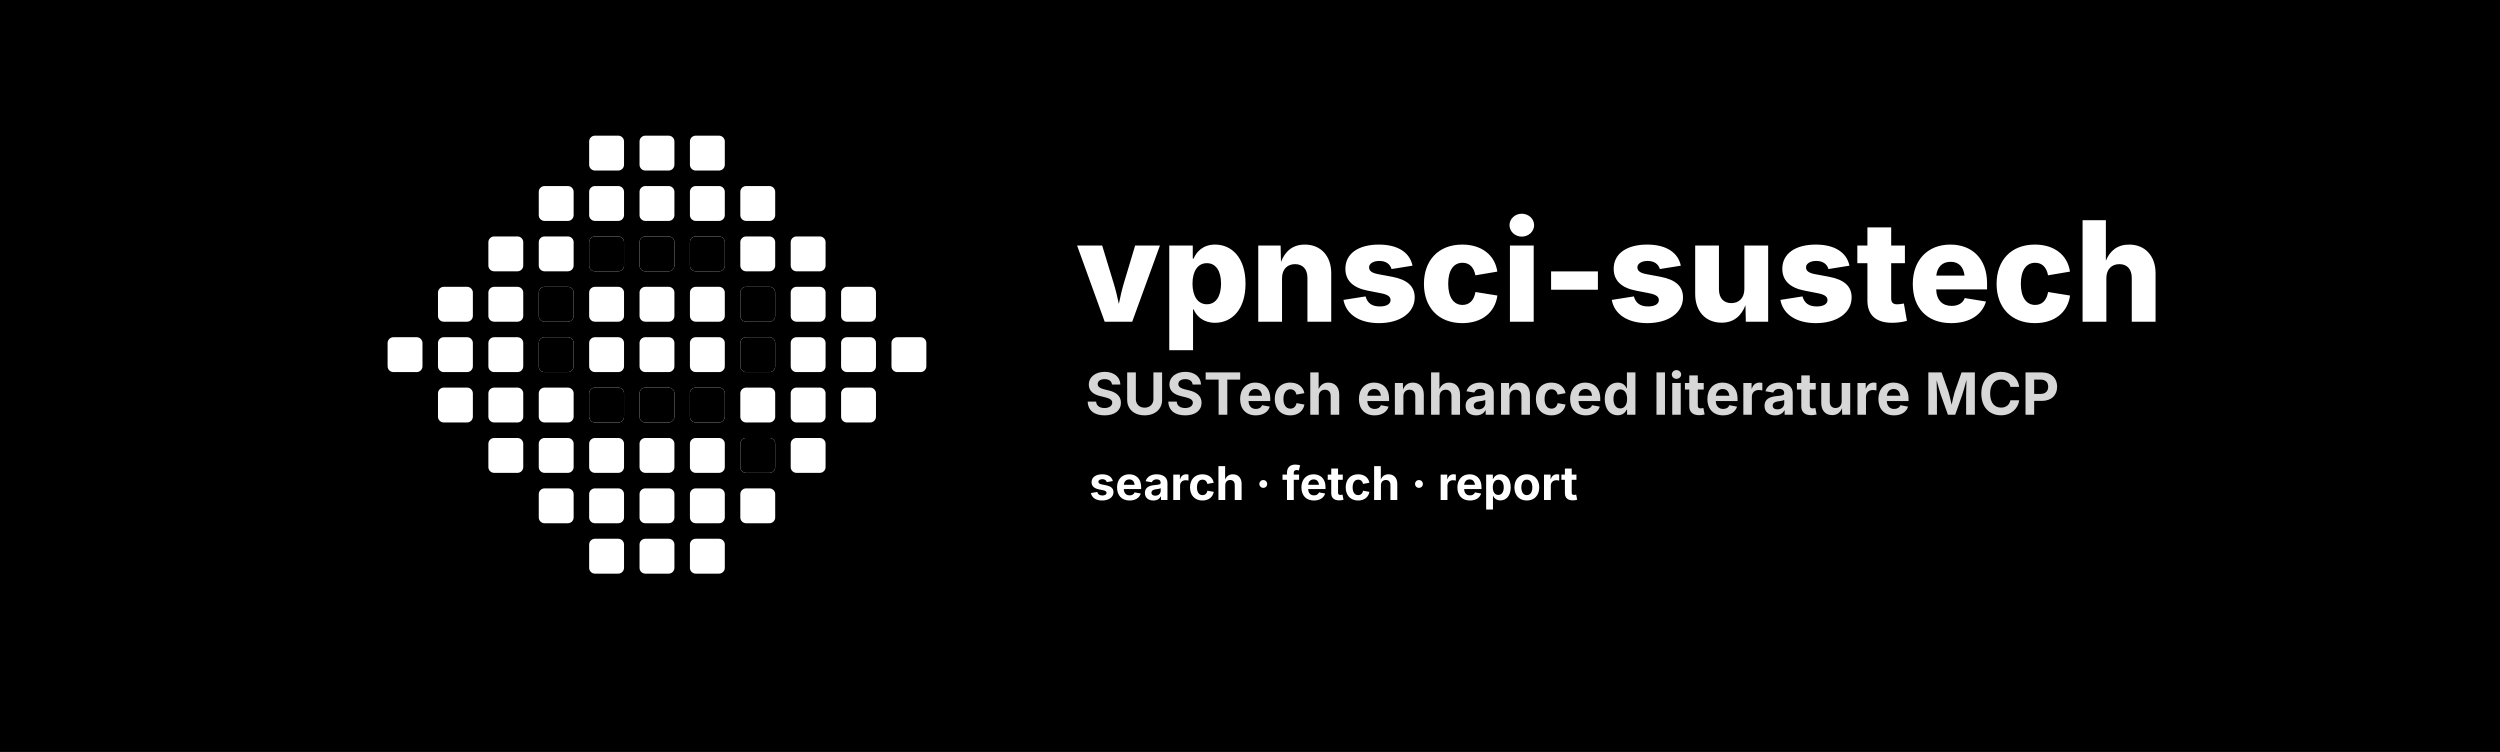
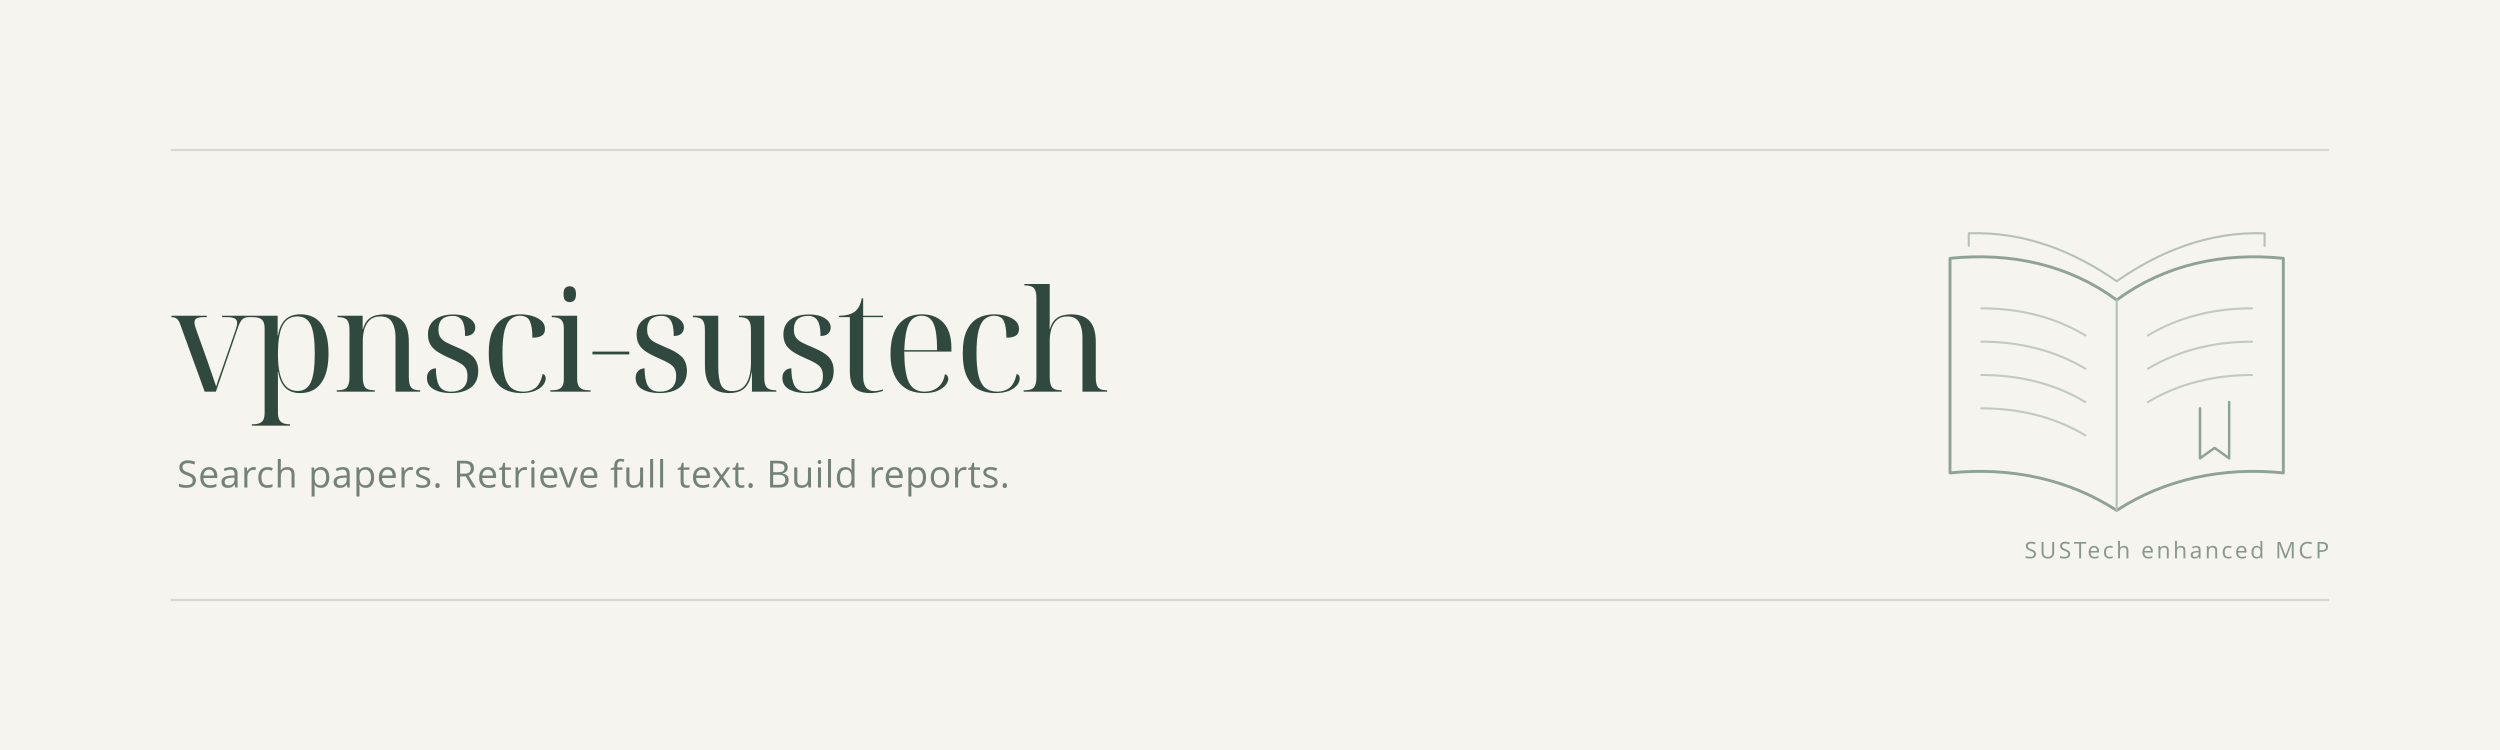
- <svg xmlns="http://www.w3.org/2000/svg" width="1290" height="388" viewBox="0 0 1290 388" role="img" aria-labelledby="title desc">
-   <defs>
-     <rect id="pixel" width="18" height="18" rx="3" ry="3" />
-   </defs>
-   <rect width="1290" height="388" fill="#000" />
-   <g transform="translate(200 70)">
-     <g fill="#fff">
-       <use href="#pixel" x="104" y="0" />
-       <use href="#pixel" x="130" y="0" />
-       <use href="#pixel" x="156" y="0" />
-       <use href="#pixel" x="78" y="26" />
-       <use href="#pixel" x="104" y="26" />
-       <use href="#pixel" x="130" y="26" />
-       <use href="#pixel" x="156" y="26" />
-       <use href="#pixel" x="182" y="26" />
-       <use href="#pixel" x="52" y="52" />
-       <use href="#pixel" x="78" y="52" />
-       <use href="#pixel" x="104" y="52" />
-       <use href="#pixel" x="130" y="52" />
-       <use href="#pixel" x="156" y="52" />
-       <use href="#pixel" x="182" y="52" />
-       <use href="#pixel" x="208" y="52" />
-       <use href="#pixel" x="26" y="78" />
-       <use href="#pixel" x="52" y="78" />
-       <use href="#pixel" x="78" y="78" />
-       <use href="#pixel" x="104" y="78" />
-       <use href="#pixel" x="130" y="78" />
-       <use href="#pixel" x="156" y="78" />
-       <use href="#pixel" x="182" y="78" />
-       <use href="#pixel" x="208" y="78" />
-       <use href="#pixel" x="234" y="78" />
-       <use href="#pixel" x="0" y="104" />
-       <use href="#pixel" x="26" y="104" />
-       <use href="#pixel" x="52" y="104" />
-       <use href="#pixel" x="78" y="104" />
-       <use href="#pixel" x="104" y="104" />
-       <use href="#pixel" x="130" y="104" />
-       <use href="#pixel" x="156" y="104" />
-       <use href="#pixel" x="182" y="104" />
-       <use href="#pixel" x="208" y="104" />
-       <use href="#pixel" x="234" y="104" />
-       <use href="#pixel" x="260" y="104" />
-       <use href="#pixel" x="26" y="130" />
-       <use href="#pixel" x="52" y="130" />
-       <use href="#pixel" x="78" y="130" />
-       <use href="#pixel" x="104" y="130" />
-       <use href="#pixel" x="130" y="130" />
-       <use href="#pixel" x="156" y="130" />
-       <use href="#pixel" x="182" y="130" />
-       <use href="#pixel" x="208" y="130" />
-       <use href="#pixel" x="234" y="130" />
-       <use href="#pixel" x="52" y="156" />
-       <use href="#pixel" x="78" y="156" />
-       <use href="#pixel" x="104" y="156" />
-       <use href="#pixel" x="130" y="156" />
-       <use href="#pixel" x="156" y="156" />
-       <use href="#pixel" x="182" y="156" />
-       <use href="#pixel" x="208" y="156" />
-       <use href="#pixel" x="78" y="182" />
-       <use href="#pixel" x="104" y="182" />
-       <use href="#pixel" x="130" y="182" />
-       <use href="#pixel" x="156" y="182" />
-       <use href="#pixel" x="182" y="182" />
-       <use href="#pixel" x="104" y="208" />
-       <use href="#pixel" x="130" y="208" />
-       <use href="#pixel" x="156" y="208" />
-     </g>
-     <g fill="#000">
-       <use href="#pixel" x="104" y="52" />
-       <use href="#pixel" x="130" y="52" />
-       <use href="#pixel" x="156" y="52" />
-       <use href="#pixel" x="78" y="78" />
-       <use href="#pixel" x="182" y="78" />
-       <use href="#pixel" x="78" y="104" />
-       <use href="#pixel" x="182" y="104" />
-       <use href="#pixel" x="104" y="130" />
-       <use href="#pixel" x="130" y="130" />
-       <use href="#pixel" x="156" y="130" />
-       <use href="#pixel" x="182" y="156" />
-       <use href="#pixel" x="208" y="182" />
-       <use href="#pixel" x="234" y="208" />
-     </g>
+ <svg xmlns="http://www.w3.org/2000/svg" width="1200" height="360" viewBox="0 0 1200 360" role="img" aria-labelledby="title desc" version="1.1" id="svg5">
+   <defs id="defs5" />
+   <rect width="1200" height="360" fill="#F5F4EE" id="rect1" />
+   <path d="M82 72H1118M82 288H1118" stroke="#D4DAD0" stroke-width="1" id="path1" />
+   <path d="m 86.556,155.836 q -0.68,-2.04 -1.632,-2.788 -0.952,-0.816 -2.652,-0.816 v -0.68 h 17 v 0.68 H 97.64 q -2.176,0 -3.264,0.612 -1.02,0.544 -1.02,1.972 0,1.088 0.748,3.196 l 5.372,15.028 q 0.884,2.448 1.496,4.352 0.68,1.836 1.292,3.74 0.68,1.836 1.496,4.42 0.612,-1.972 1.088,-3.468 0.544,-1.496 1.36,-3.808 l 6.868,-19.856 q 0.34,-1.088 0.544,-1.904 0.204,-0.816 0.204,-1.496 0,-1.564 -1.224,-2.176 -1.156,-0.612 -3.74,-0.612 h -2.244 v -0.68 h 14.552 v 0.68 h -1.904 q -1.904,0 -3.06,1.156 -1.088,1.156 -2.108,4.148 L 103.624,188 h -5.372 z m 34.34,48.484 v -0.68 h 0.544 q 2.992,0 4.284,-1.224 1.292,-1.224 1.292,-4.012 v -40.868 q 0,-2.856 -1.292,-4.08 -1.292,-1.224 -4.284,-1.224 h -0.884 v -0.68 h 12.716 v 9.452 h 0.136 q 0.952,-5.168 3.536,-7.616 2.652,-2.516 7.208,-2.516 13.532,0 13.532,18.836 0,9.316 -3.536,14.144 -3.468,4.828 -10.132,4.828 -4.42,0 -7.004,-2.516 -2.584,-2.516 -3.536,-7.752 h -0.136 q 0.068,1.7 0.068,3.4 0,1.7 0,3.4 v 12.852 q 0,2.992 1.292,4.284 1.292,1.292 4.284,1.292 h 0.204 v 0.68 z m 21.964,-16.66 q 4.42,0 6.324,-4.148 1.904,-4.148 1.904,-13.872 0,-9.588 -1.904,-13.668 -1.904,-4.08 -6.392,-4.08 -4.964,0 -7.208,4.488 -2.176,4.488 -2.176,13.328 0,9.112 2.312,13.532 2.38,4.42 7.14,4.42 z m 18.768,0.34 v -0.68 h 0.544 q 3.196,0 4.352,-1.36 1.224,-1.36 1.224,-4.896 v -22.712 q 0,-3.468 -1.156,-4.76 -1.156,-1.36 -4.284,-1.36 h -0.34 v -0.68 h 12.104 v 6.392 h 0.136 q 0.952,-3.196 2.652,-4.692 1.7,-1.496 3.672,-1.904 2.04,-0.476 3.74,-0.476 6.052,0 8.976,3.196 2.992,3.128 2.992,10.132 v 16.864 q 0,3.536 1.088,4.896 1.088,1.36 4.012,1.36 h 0.34 V 188 h -11.832 v -26.112 q 0,-4.42 -1.632,-7.208 -1.632,-2.788 -5.644,-2.788 -3.196,0 -5.032,1.7 -1.836,1.7 -2.652,4.42 -0.748,2.652 -0.748,5.576 v 17.476 q 0,3.536 1.156,4.896 1.156,1.36 4.284,1.36 h 0.34 V 188 Z m 54.808,0.68 q -5.1,0 -8.296,-1.836 -3.196,-1.836 -3.196,-5.372 0,-1.836 0.748,-2.856 0.748,-1.02 1.7,-1.428 1.02,-0.408 1.836,-0.408 0,5.508 1.564,8.364 1.632,2.856 5.78,2.856 3.604,0 5.712,-1.836 2.108,-1.904 2.108,-5.576 0,-2.38 -0.816,-3.74 -0.816,-1.428 -2.72,-2.516 -1.836,-1.088 -5.168,-2.516 -3.876,-1.7 -6.12,-3.264 -2.244,-1.632 -3.196,-3.536 -0.952,-1.904 -0.952,-4.488 0,-4.624 3.264,-7.072 3.264,-2.516 9.044,-2.516 4.896,0 7.616,1.836 2.788,1.836 2.788,4.42 0,1.836 -1.292,2.992 -1.224,1.088 -3.604,1.088 0,-5.236 -1.428,-7.412 -1.428,-2.244 -4.42,-2.244 -6.936,0 -6.936,6.528 0,2.38 0.952,3.808 0.952,1.428 2.924,2.448 2.04,1.02 5.032,2.312 3.876,1.564 6.12,3.196 2.244,1.564 3.128,3.536 0.952,1.904 0.952,4.556 0,5.304 -3.536,8.024 -3.536,2.652 -9.588,2.652 z m 33.796,0 q -4.624,0 -8.16,-1.836 -3.536,-1.904 -5.508,-6.12 -1.972,-4.216 -1.972,-11.084 0,-7.004 1.972,-11.084 2.04,-4.148 5.44,-5.916 3.4,-1.768 7.684,-1.768 2.856,0 5.576,0.748 2.788,0.748 4.556,2.312 1.768,1.496 1.768,4.012 0,2.244 -1.564,3.196 -1.564,0.952 -4.488,0.952 0,-5.44 -1.224,-7.956 -1.156,-2.584 -4.76,-2.584 -2.448,0 -4.352,1.564 -1.904,1.496 -2.992,5.44 -1.02,3.876 -1.02,11.152 0,6.664 1.02,10.744 1.02,4.012 3.264,5.78 2.244,1.768 5.78,1.768 3.4,0 5.712,-1.768 2.38,-1.836 3.536,-6.732 1.428,0.34 1.428,2.176 0,1.632 -1.292,3.264 -1.292,1.564 -3.876,2.652 -2.584,1.088 -6.528,1.088 z m 23.256,-43.656 q -1.292,0 -2.176,-0.816 -0.816,-0.884 -0.816,-2.992 0,-2.176 0.816,-2.992 0.884,-0.816 2.176,-0.816 1.224,0 2.108,0.816 0.884,0.816 0.884,2.992 0,2.108 -0.884,2.992 -0.884,0.816 -2.108,0.816 z m -9.316,42.976 v -0.68 h 0.884 q 2.992,0 4.284,-1.224 1.292,-1.224 1.292,-4.012 v -24.548 q 0,-2.856 -1.292,-4.08 -1.292,-1.224 -4.284,-1.224 h -0.204 v -0.68 h 12.172 v 30.192 q 0,2.992 1.292,4.284 1.292,1.292 4.284,1.292 h 0.884 V 188 Z m 20.196,-17.884 v -1.36 h 17.68 v 1.36 z m 32.232,18.564 q -5.1,0 -8.296,-1.836 -3.196,-1.836 -3.196,-5.372 0,-1.836 0.748,-2.856 0.748,-1.02 1.7,-1.428 1.02,-0.408 1.836,-0.408 0,5.508 1.564,8.364 1.632,2.856 5.78,2.856 3.604,0 5.712,-1.836 2.108,-1.904 2.108,-5.576 0,-2.38 -0.816,-3.74 -0.816,-1.428 -2.72,-2.516 -1.836,-1.088 -5.168,-2.516 -3.876,-1.7 -6.12,-3.264 -2.244,-1.632 -3.196,-3.536 -0.952,-1.904 -0.952,-4.488 0,-4.624 3.264,-7.072 3.264,-2.516 9.044,-2.516 4.896,0 7.616,1.836 2.788,1.836 2.788,4.42 0,1.836 -1.292,2.992 -1.224,1.088 -3.604,1.088 0,-5.236 -1.428,-7.412 -1.428,-2.244 -4.42,-2.244 -6.936,0 -6.936,6.528 0,2.38 0.952,3.808 0.952,1.428 2.924,2.448 2.04,1.02 5.032,2.312 3.876,1.564 6.12,3.196 2.244,1.564 3.128,3.536 0.952,1.904 0.952,4.556 0,5.304 -3.536,8.024 -3.536,2.652 -9.588,2.652 z m 33.66,0 q -5.984,0 -8.976,-3.128 -2.924,-3.196 -2.924,-10.2 v -17 q 0,-3.468 -1.224,-4.76 -1.156,-1.36 -4.352,-1.36 h -0.204 v -0.68 h 12.172 v 24.14 q 0,6.46 1.428,9.248 1.428,2.788 5.168,2.788 4.556,0 6.8,-3.536 2.312,-3.604 2.312,-10.2 v -15.64 q 0,-3.468 -1.224,-4.76 -1.156,-1.36 -4.352,-1.36 h -0.204 v -0.68 h 12.172 v 29.716 q 0,3.468 1.224,4.76 1.224,1.292 4.352,1.292 h 0.204 V 188 h -11.696 v -9.316 h -0.136 q -0.544,3.468 -1.768,5.508 -1.156,1.972 -2.72,2.924 -1.496,0.952 -3.128,1.224 -1.564,0.34 -2.924,0.34 z m 36.788,0 q -5.1,0 -8.296,-1.836 -3.196,-1.836 -3.196,-5.372 0,-1.836 0.748,-2.856 0.748,-1.02 1.7,-1.428 1.02,-0.408 1.836,-0.408 0,5.508 1.564,8.364 1.632,2.856 5.78,2.856 3.604,0 5.712,-1.836 2.108,-1.904 2.108,-5.576 0,-2.38 -0.816,-3.74 -0.816,-1.428 -2.72,-2.516 -1.836,-1.088 -5.168,-2.516 -3.876,-1.7 -6.12,-3.264 -2.244,-1.632 -3.196,-3.536 -0.952,-1.904 -0.952,-4.488 0,-4.624 3.264,-7.072 3.264,-2.516 9.044,-2.516 4.896,0 7.616,1.836 2.788,1.836 2.788,4.42 0,1.836 -1.292,2.992 -1.224,1.088 -3.604,1.088 0,-5.236 -1.428,-7.412 -1.428,-2.244 -4.42,-2.244 -6.936,0 -6.936,6.528 0,2.38 0.952,3.808 0.952,1.428 2.924,2.448 2.04,1.02 5.032,2.312 3.876,1.564 6.12,3.196 2.244,1.564 3.128,3.536 0.952,1.904 0.952,4.556 0,5.304 -3.536,8.024 -3.536,2.652 -9.588,2.652 z m 30.736,0 q -5.168,0 -7.548,-2.312 -2.312,-2.38 -2.312,-8.228 v -25.908 h -5.168 v -0.68 q 4.828,0 7.344,-1.836 2.652,-1.836 3.536,-6.528 h 0.68 v 8.364 h 9.52 v 0.68 h -9.52 v 28.424 q 0,7.072 5.372,7.072 1.836,0 4.148,-0.816 v 0.68 q -0.884,0.408 -2.652,0.748 -1.768,0.34 -3.4,0.34 z m 25.772,0 q -7.616,0 -11.9,-4.896 -4.216,-4.896 -4.216,-13.736 0,-9.52 3.944,-14.348 3.944,-4.828 11.152,-4.828 6.596,0 10.336,4.08 3.808,4.08 3.808,12.172 v 1.632 h -22.644 q 0.068,10.404 2.244,14.824 2.244,4.42 7.48,4.42 3.808,0 6.46,-2.108 2.652,-2.108 3.332,-6.256 0.816,0.136 1.224,0.816 0.408,0.68 0.408,1.428 0,1.36 -1.292,2.992 -1.292,1.564 -3.876,2.72 -2.516,1.088 -6.46,1.088 z m 6.256,-20.604 q 0,-8.908 -1.7,-12.716 -1.7,-3.808 -5.712,-3.808 -4.148,0 -6.12,3.808 -1.904,3.808 -2.244,12.716 z m 27.948,20.604 q -4.624,0 -8.16,-1.836 -3.536,-1.904 -5.508,-6.12 -1.972,-4.216 -1.972,-11.084 0,-7.004 1.972,-11.084 2.04,-4.148 5.44,-5.916 3.4,-1.768 7.684,-1.768 2.856,0 5.576,0.748 2.788,0.748 4.556,2.312 1.768,1.496 1.768,4.012 0,2.244 -1.564,3.196 -1.564,0.952 -4.488,0.952 0,-5.44 -1.224,-7.956 -1.156,-2.584 -4.76,-2.584 -2.448,0 -4.352,1.564 -1.904,1.496 -2.992,5.44 -1.02,3.876 -1.02,11.152 0,6.664 1.02,10.744 1.02,4.012 3.264,5.78 2.244,1.768 5.78,1.768 3.4,0 5.712,-1.768 2.38,-1.836 3.536,-6.732 1.428,0.34 1.428,2.176 0,1.632 -1.292,3.264 -1.292,1.564 -3.876,2.652 -2.584,1.088 -6.528,1.088 z M 491.36,188 v -0.68 h 0.544 q 3.196,0 4.352,-1.36 1.224,-1.36 1.224,-4.896 V 143.12 q 0,-3.468 -1.156,-4.76 -1.156,-1.36 -4.284,-1.36 h -0.34 v -0.68 h 12.172 v 13.736 q 0,1.972 0,3.944 0,1.972 -0.068,3.944 h 0.136 q 0.952,-3.196 2.652,-4.692 1.7,-1.496 3.672,-1.904 2.04,-0.476 3.74,-0.476 6.052,0 8.976,3.196 2.992,3.128 2.992,10.132 v 16.864 q 0,3.536 1.088,4.896 1.088,1.36 4.012,1.36 h 0.34 V 188 h -11.832 v -26.112 q 0,-4.42 -1.632,-7.208 -1.632,-2.788 -5.644,-2.788 -3.196,0 -5.032,1.7 -1.836,1.7 -2.652,4.42 -0.748,2.652 -0.748,5.576 v 17.476 q 0,3.536 1.156,4.896 1.156,1.36 4.284,1.36 h 0.34 V 188 Z" id="text1" style="font-size:68px;font-family:'Noto Serif Display';letter-spacing:-1.7;fill:#30493e" aria-label="vpnsci-sustech" />
+   <path d="m 94.018,230.581 q 0,1.696 -1.23,2.646 -1.23,0.949 -3.34,0.949 -2.285,0 -3.516,-0.589 v -1.441 q 0.791,0.334 1.723,0.527 0.932,0.193 1.846,0.193 1.494,0 2.25,-0.562 0.756,-0.571 0.756,-1.582 0,-0.668 -0.272,-1.09 -0.264,-0.431 -0.896,-0.791 -0.624,-0.36 -1.907,-0.817 -1.793,-0.642 -2.566,-1.521 -0.765,-0.879 -0.765,-2.294 0,-1.485 1.116,-2.364 1.116,-0.879 2.953,-0.879 1.916,0 3.524,0.703 l -0.466,1.301 q -1.591,-0.668 -3.094,-0.668 -1.187,0 -1.854,0.51 -0.668,0.51 -0.668,1.415 0,0.668 0.246,1.099 0.246,0.422 0.826,0.782 0.589,0.352 1.793,0.782 2.021,0.721 2.777,1.547 0.765,0.826 0.765,2.145 z m 6.728,3.595 q -2.136,0 -3.375,-1.301 -1.23,-1.301 -1.23,-3.612 0,-2.329 1.143,-3.7 1.151,-1.371 3.085,-1.371 1.811,0 2.865,1.195 1.055,1.187 1.055,3.138 v 0.923 h -6.636 q 0.044,1.696 0.853,2.575 0.817,0.879 2.294,0.879 1.556,0 3.076,-0.65 v 1.301 q -0.773,0.334 -1.468,0.475 -0.686,0.149 -1.661,0.149 z m -0.396,-8.763 q -1.16,0 -1.854,0.756 -0.686,0.756 -0.809,2.092 h 5.036 q 0,-1.38 -0.615,-2.109 -0.615,-0.738 -1.758,-0.738 z M 112.948,234 112.658,232.629 h -0.07 q -0.721,0.905 -1.441,1.23 -0.712,0.316 -1.784,0.316 -1.433,0 -2.25,-0.738 -0.809,-0.738 -0.809,-2.101 0,-2.918 4.667,-3.059 l 1.635,-0.053 v -0.598 q 0,-1.134 -0.492,-1.67 -0.483,-0.545 -1.556,-0.545 -1.204,0 -2.725,0.738 l -0.448,-1.116 q 0.712,-0.387 1.556,-0.606 0.853,-0.22 1.705,-0.22 1.723,0 2.549,0.765 0.835,0.765 0.835,2.452 V 234 Z m -3.296,-1.028 q 1.362,0 2.136,-0.747 0.782,-0.747 0.782,-2.092 v -0.87 l -1.459,0.061 q -1.74,0.061 -2.514,0.545 -0.765,0.475 -0.765,1.485 0,0.791 0.475,1.204 0.483,0.413 1.345,0.413 z m 12.027,-8.78 q 0.642,0 1.151,0.105 l -0.202,1.354 q -0.598,-0.132 -1.055,-0.132 -1.169,0 -2.004,0.949 -0.826,0.949 -0.826,2.364 V 234 h -1.459 v -9.633 h 1.204 l 0.167,1.784 h 0.07 q 0.536,-0.94 1.292,-1.45 0.756,-0.51 1.661,-0.51 z m 6.692,9.984 q -2.092,0 -3.243,-1.283 -1.143,-1.292 -1.143,-3.647 0,-2.417 1.16,-3.735 1.169,-1.318 3.322,-1.318 0.694,0 1.389,0.149 0.694,0.149 1.09,0.352 l -0.448,1.239 q -0.483,-0.193 -1.055,-0.316 -0.571,-0.132 -1.011,-0.132 -2.936,0 -2.936,3.744 0,1.775 0.712,2.725 0.721,0.949 2.127,0.949 1.204,0 2.47,-0.519 v 1.292 q -0.967,0.501 -2.435,0.501 z M 139.934,234 v -6.231 q 0,-1.178 -0.536,-1.758 -0.536,-0.58 -1.679,-0.58 -1.521,0 -2.224,0.826 -0.694,0.826 -0.694,2.707 V 234 h -1.459 v -13.676 h 1.459 v 4.14 q 0,0.747 -0.07,1.239 h 0.088 q 0.431,-0.694 1.222,-1.09 0.8,-0.404 1.819,-0.404 1.767,0 2.646,0.844 0.888,0.835 0.888,2.663 V 234 Z m 14.114,0.176 q -0.94,0 -1.723,-0.343 -0.773,-0.352 -1.301,-1.072 h -0.105 q 0.105,0.844 0.105,1.6 v 3.964 h -1.459 v -13.957 h 1.187 l 0.202,1.318 h 0.07 q 0.562,-0.791 1.31,-1.143 0.747,-0.352 1.714,-0.352 1.916,0 2.953,1.31 1.046,1.31 1.046,3.674 0,2.373 -1.063,3.691 -1.055,1.31 -2.936,1.31 z m -0.211,-8.745 q -1.477,0 -2.136,0.817 -0.659,0.817 -0.677,2.602 v 0.325 q 0,2.03 0.677,2.909 0.677,0.87 2.171,0.87 1.248,0 1.951,-1.011 0.712,-1.011 0.712,-2.786 0,-1.802 -0.712,-2.76 -0.703,-0.967 -1.986,-0.967 z M 166.77,234 l -0.29,-1.371 h -0.07 q -0.721,0.905 -1.441,1.23 -0.712,0.316 -1.784,0.316 -1.433,0 -2.25,-0.738 -0.809,-0.738 -0.809,-2.101 0,-2.918 4.667,-3.059 l 1.635,-0.053 v -0.598 q 0,-1.134 -0.492,-1.67 -0.483,-0.545 -1.556,-0.545 -1.204,0 -2.725,0.738 l -0.448,-1.116 q 0.712,-0.387 1.556,-0.606 0.853,-0.22 1.705,-0.22 1.723,0 2.549,0.765 0.835,0.765 0.835,2.452 V 234 Z m -3.296,-1.028 q 1.362,0 2.136,-0.747 0.782,-0.747 0.782,-2.092 v -0.87 l -1.459,0.061 q -1.74,0.061 -2.514,0.545 -0.765,0.475 -0.765,1.485 0,0.791 0.475,1.204 0.483,0.413 1.345,0.413 z m 12.115,1.204 q -0.94,0 -1.723,-0.343 -0.773,-0.352 -1.301,-1.072 h -0.105 q 0.105,0.844 0.105,1.6 v 3.964 h -1.459 v -13.957 h 1.187 l 0.202,1.318 h 0.07 q 0.562,-0.791 1.31,-1.143 0.747,-0.352 1.714,-0.352 1.916,0 2.953,1.31 1.046,1.31 1.046,3.674 0,2.373 -1.063,3.691 -1.055,1.31 -2.936,1.31 z m -0.211,-8.745 q -1.477,0 -2.136,0.817 -0.659,0.817 -0.677,2.602 v 0.325 q 0,2.03 0.677,2.909 0.677,0.87 2.171,0.87 1.248,0 1.951,-1.011 0.712,-1.011 0.712,-2.786 0,-1.802 -0.712,-2.76 -0.703,-0.967 -1.986,-0.967 z m 11.078,8.745 q -2.136,0 -3.375,-1.301 -1.23,-1.301 -1.23,-3.612 0,-2.329 1.143,-3.7 1.151,-1.371 3.085,-1.371 1.811,0 2.865,1.195 1.055,1.187 1.055,3.138 v 0.923 h -6.636 q 0.044,1.696 0.853,2.575 0.817,0.879 2.294,0.879 1.556,0 3.076,-0.65 v 1.301 q -0.773,0.334 -1.468,0.475 -0.686,0.149 -1.661,0.149 z m -0.396,-8.763 q -1.16,0 -1.855,0.756 -0.686,0.756 -0.809,2.092 h 5.036 q 0,-1.38 -0.615,-2.109 -0.615,-0.738 -1.758,-0.738 z m 11.069,-1.222 q 0.642,0 1.151,0.105 l -0.202,1.354 q -0.598,-0.132 -1.055,-0.132 -1.169,0 -2.004,0.949 -0.826,0.949 -0.826,2.364 V 234 h -1.459 v -9.633 h 1.204 l 0.167,1.784 h 0.07 q 0.536,-0.94 1.292,-1.45 0.756,-0.51 1.661,-0.51 z m 9.417,7.181 q 0,1.345 -1.002,2.074 -1.002,0.729 -2.812,0.729 -1.916,0 -2.988,-0.606 v -1.354 q 0.694,0.352 1.485,0.554 0.8,0.202 1.538,0.202 1.143,0 1.758,-0.36 0.615,-0.369 0.615,-1.116 0,-0.562 -0.492,-0.958 -0.483,-0.404 -1.898,-0.949 -1.345,-0.501 -1.916,-0.87 -0.562,-0.378 -0.844,-0.853 -0.272,-0.475 -0.272,-1.134 0,-1.178 0.958,-1.855 0.958,-0.686 2.628,-0.686 1.556,0 3.041,0.633 l -0.519,1.187 q -1.45,-0.598 -2.628,-0.598 -1.037,0 -1.564,0.325 -0.527,0.325 -0.527,0.896 0,0.387 0.193,0.659 0.202,0.272 0.642,0.519 0.439,0.246 1.688,0.712 1.714,0.624 2.312,1.257 0.606,0.633 0.606,1.591 z m 2.412,1.696 q 0,-0.589 0.264,-0.888 0.272,-0.308 0.773,-0.308 0.51,0 0.791,0.308 0.29,0.299 0.29,0.888 0,0.571 -0.29,0.879 -0.29,0.308 -0.791,0.308 -0.448,0 -0.747,-0.272 -0.29,-0.281 -0.29,-0.914 z m 11.891,-4.412 V 234 h -1.494 v -12.85 h 3.524 q 2.364,0 3.489,0.905 1.134,0.905 1.134,2.725 0,2.549 -2.584,3.445 L 228.408,234 h -1.767 l -3.111,-5.344 z m 0,-1.283 h 2.048 q 1.582,0 2.32,-0.624 0.738,-0.633 0.738,-1.89 0,-1.274 -0.756,-1.837 -0.747,-0.562 -2.408,-0.562 h -1.942 z m 13.732,6.803 q -2.136,0 -3.375,-1.301 -1.23,-1.301 -1.23,-3.612 0,-2.329 1.143,-3.7 1.151,-1.371 3.085,-1.371 1.811,0 2.865,1.195 1.055,1.187 1.055,3.138 v 0.923 h -6.636 q 0.044,1.696 0.853,2.575 0.817,0.879 2.294,0.879 1.556,0 3.076,-0.65 v 1.301 q -0.773,0.334 -1.468,0.475 -0.686,0.149 -1.661,0.149 z m -0.396,-8.763 q -1.16,0 -1.854,0.756 -0.686,0.756 -0.809,2.092 h 5.036 q 0,-1.38 -0.615,-2.109 -0.615,-0.738 -1.758,-0.738 z m 9.786,7.559 q 0.387,0 0.747,-0.053 0.36,-0.061 0.571,-0.123 v 1.116 q -0.237,0.114 -0.703,0.185 -0.457,0.079 -0.826,0.079 -2.795,0 -2.795,-2.944 v -5.73 h -1.38 v -0.703 l 1.38,-0.606 0.615,-2.057 h 0.844 v 2.232 h 2.795 v 1.134 h -2.795 v 5.669 q 0,0.87 0.413,1.336 0.413,0.466 1.134,0.466 z m 7.888,-8.78 q 0.642,0 1.151,0.105 l -0.202,1.354 q -0.598,-0.132 -1.055,-0.132 -1.169,0 -2.004,0.949 -0.826,0.949 -0.826,2.364 V 234 h -1.459 v -9.633 h 1.204 l 0.167,1.784 h 0.07 q 0.536,-0.94 1.292,-1.45 0.756,-0.51 1.661,-0.51 z M 256.522,234 h -1.459 v -9.633 h 1.459 z m -1.582,-12.243 q 0,-0.501 0.246,-0.73 0.246,-0.237 0.615,-0.237 0.352,0 0.606,0.237 0.255,0.237 0.255,0.73 0,0.492 -0.255,0.738 -0.255,0.237 -0.606,0.237 -0.369,0 -0.615,-0.237 -0.246,-0.246 -0.246,-0.738 z m 8.995,12.419 q -2.136,0 -3.375,-1.301 -1.23,-1.301 -1.23,-3.612 0,-2.329 1.143,-3.7 1.151,-1.371 3.085,-1.371 1.811,0 2.865,1.195 1.055,1.187 1.055,3.138 v 0.923 h -6.636 q 0.044,1.696 0.853,2.575 0.817,0.879 2.294,0.879 1.556,0 3.076,-0.65 v 1.301 q -0.773,0.334 -1.468,0.475 -0.686,0.149 -1.661,0.149 z m -0.396,-8.763 q -1.16,0 -1.854,0.756 -0.686,0.756 -0.809,2.092 h 5.036 q 0,-1.38 -0.615,-2.109 -0.615,-0.738 -1.758,-0.738 z m 8.424,8.587 -3.656,-9.633 h 1.564 l 2.074,5.713 q 0.703,2.004 0.826,2.602 h 0.07 q 0.097,-0.466 0.606,-1.925 0.519,-1.468 2.312,-6.39 h 1.564 L 273.669,234 Z m 11.228,0.176 q -2.136,0 -3.375,-1.301 -1.23,-1.301 -1.23,-3.612 0,-2.329 1.143,-3.7 1.151,-1.371 3.085,-1.371 1.811,0 2.865,1.195 1.055,1.187 1.055,3.138 v 0.923 h -6.636 q 0.044,1.696 0.853,2.575 0.817,0.879 2.294,0.879 1.556,0 3.076,-0.65 v 1.301 q -0.773,0.334 -1.468,0.475 -0.686,0.149 -1.661,0.149 z m -0.396,-8.763 q -1.16,0 -1.854,0.756 -0.686,0.756 -0.809,2.092 h 5.036 q 0,-1.38 -0.615,-2.109 -0.615,-0.738 -1.758,-0.738 z m 15.942,0.088 h -2.452 V 234 h -1.459 v -8.499 h -1.723 v -0.659 l 1.723,-0.527 v -0.536 q 0,-3.551 3.103,-3.551 0.765,0 1.793,0.308 l -0.378,1.169 q -0.844,-0.272 -1.441,-0.272 -0.826,0 -1.222,0.554 -0.396,0.545 -0.396,1.758 v 0.624 h 2.452 z m 3.379,-1.134 v 6.249 q 0,1.178 0.536,1.758 0.536,0.58 1.679,0.58 1.512,0 2.206,-0.826 0.703,-0.826 0.703,-2.698 v -5.062 h 1.459 V 234 h -1.204 l -0.211,-1.292 h -0.079 q -0.448,0.712 -1.248,1.09 -0.791,0.378 -1.811,0.378 -1.758,0 -2.637,-0.835 -0.87,-0.835 -0.87,-2.672 v -6.302 z M 313.503,234 h -1.459 v -13.676 h 1.459 z m 4.803,0 h -1.459 v -13.676 h 1.459 z m 11.381,-1.028 q 0.387,0 0.747,-0.053 0.36,-0.061 0.571,-0.123 v 1.116 q -0.237,0.114 -0.703,0.185 -0.457,0.079 -0.826,0.079 -2.795,0 -2.795,-2.944 v -5.73 h -1.38 v -0.703 l 1.38,-0.606 0.615,-2.057 h 0.844 v 2.232 h 2.795 v 1.134 h -2.795 v 5.669 q 0,0.87 0.413,1.336 0.413,0.466 1.134,0.466 z m 7.562,1.204 q -2.136,0 -3.375,-1.301 -1.23,-1.301 -1.23,-3.612 0,-2.329 1.143,-3.7 1.151,-1.371 3.085,-1.371 1.811,0 2.865,1.195 1.055,1.187 1.055,3.138 v 0.923 h -6.636 q 0.044,1.696 0.853,2.575 0.817,0.879 2.294,0.879 1.556,0 3.076,-0.65 v 1.301 q -0.773,0.334 -1.468,0.475 -0.686,0.149 -1.661,0.149 z m -0.396,-8.763 q -1.16,0 -1.855,0.756 -0.686,0.756 -0.809,2.092 h 5.036 q 0,-1.38 -0.615,-2.109 -0.615,-0.738 -1.758,-0.738 z m 8.635,3.656 -3.349,-4.702 h 1.661 l 2.54,3.691 2.531,-3.691 h 1.644 l -3.349,4.702 3.524,4.931 h -1.652 L 346.341,230.098 343.616,234 h -1.652 z m 10.472,3.902 q 0.387,0 0.747,-0.053 0.36,-0.061 0.571,-0.123 v 1.116 q -0.237,0.114 -0.703,0.185 -0.457,0.079 -0.826,0.079 -2.795,0 -2.795,-2.944 v -5.73 h -1.38 v -0.703 l 1.38,-0.606 0.615,-2.057 h 0.844 v 2.232 h 2.795 v 1.134 h -2.795 v 5.669 q 0,0.87 0.413,1.336 0.413,0.466 1.134,0.466 z m 3.282,0.097 q 0,-0.589 0.264,-0.888 0.272,-0.308 0.773,-0.308 0.51,0 0.791,0.308 0.29,0.299 0.29,0.888 0,0.571 -0.29,0.879 -0.29,0.308 -0.791,0.308 -0.448,0 -0.747,-0.272 -0.29,-0.281 -0.29,-0.914 z m 10.396,-11.918 h 3.63 q 2.558,0 3.7,0.765 1.143,0.765 1.143,2.417 0,1.143 -0.642,1.89 -0.633,0.738 -1.855,0.958 v 0.088 q 2.927,0.501 2.927,3.076 0,1.723 -1.169,2.689 Q 376.213,234 374.121,234 h -4.482 z m 1.494,5.502 h 2.461 q 1.582,0 2.276,-0.492 0.694,-0.501 0.694,-1.679 0,-1.081 -0.773,-1.556 -0.773,-0.483 -2.461,-0.483 h -2.197 z m 0,1.266 v 4.808 h 2.681 q 1.556,0 2.338,-0.598 0.791,-0.606 0.791,-1.89 0,-1.195 -0.809,-1.758 -0.8,-0.562 -2.443,-0.562 z m 11.57,-3.551 v 6.249 q 0,1.178 0.536,1.758 0.536,0.58 1.679,0.58 1.512,0 2.206,-0.826 0.703,-0.826 0.703,-2.698 v -5.062 h 1.459 V 234 h -1.204 l -0.211,-1.292 h -0.079 q -0.448,0.712 -1.248,1.09 -0.791,0.378 -1.811,0.378 -1.758,0 -2.637,-0.835 -0.87,-0.835 -0.87,-2.672 v -6.302 z M 394.089,234 h -1.459 v -9.633 h 1.459 z m -1.582,-12.243 q 0,-0.501 0.246,-0.73 0.246,-0.237 0.615,-0.237 0.352,0 0.606,0.237 0.255,0.237 0.255,0.73 0,0.492 -0.255,0.738 -0.255,0.237 -0.606,0.237 -0.369,0 -0.615,-0.237 -0.246,-0.246 -0.246,-0.738 z M 398.892,234 h -1.459 v -13.676 h 1.459 z m 9.9,-1.292 h -0.079 q -1.011,1.468 -3.023,1.468 -1.89,0 -2.944,-1.292 -1.046,-1.292 -1.046,-3.674 0,-2.382 1.055,-3.7 1.055,-1.318 2.936,-1.318 1.96,0 3.006,1.424 h 0.114 l -0.061,-0.694 -0.035,-0.677 v -3.92 h 1.459 V 234 h -1.187 z m -2.918,0.246 q 1.494,0 2.162,-0.809 0.677,-0.817 0.677,-2.628 v -0.308 q 0,-2.048 -0.686,-2.918 -0.677,-0.879 -2.171,-0.879 -1.283,0 -1.969,1.002 -0.677,0.993 -0.677,2.812 0,1.846 0.677,2.786 0.677,0.94 1.986,0.94 z m 16.962,-8.763 q 0.642,0 1.151,0.105 l -0.202,1.354 q -0.598,-0.132 -1.055,-0.132 -1.169,0 -2.004,0.949 -0.826,0.949 -0.826,2.364 V 234 h -1.459 v -9.633 h 1.204 l 0.167,1.784 h 0.07 q 0.536,-0.94 1.292,-1.45 0.756,-0.51 1.661,-0.51 z m 6.912,9.984 q -2.136,0 -3.375,-1.301 -1.23,-1.301 -1.23,-3.612 0,-2.329 1.143,-3.7 1.151,-1.371 3.085,-1.371 1.811,0 2.865,1.195 1.055,1.187 1.055,3.138 v 0.923 h -6.636 q 0.044,1.696 0.853,2.575 0.817,0.879 2.294,0.879 1.556,0 3.076,-0.65 v 1.301 q -0.773,0.334 -1.468,0.475 -0.686,0.149 -1.661,0.149 z m -0.396,-8.763 q -1.16,0 -1.854,0.756 -0.686,0.756 -0.809,2.092 h 5.036 q 0,-1.38 -0.615,-2.109 -0.615,-0.738 -1.758,-0.738 z m 11.157,8.763 q -0.94,0 -1.723,-0.343 -0.773,-0.352 -1.301,-1.072 h -0.105 q 0.105,0.844 0.105,1.6 v 3.964 h -1.459 v -13.957 h 1.187 l 0.202,1.318 h 0.07 q 0.562,-0.791 1.31,-1.143 0.747,-0.352 1.714,-0.352 1.916,0 2.953,1.31 1.046,1.31 1.046,3.674 0,2.373 -1.063,3.691 -1.055,1.31 -2.936,1.31 z m -0.211,-8.745 q -1.477,0 -2.136,0.817 -0.659,0.817 -0.677,2.602 v 0.325 q 0,2.03 0.677,2.909 0.677,0.87 2.171,0.87 1.248,0 1.951,-1.011 0.712,-1.011 0.712,-2.786 0,-1.802 -0.712,-2.76 -0.703,-0.967 -1.986,-0.967 z m 15.323,3.744 q 0,2.355 -1.187,3.683 -1.187,1.318 -3.278,1.318 -1.292,0 -2.294,-0.606 -1.002,-0.606 -1.547,-1.74 -0.545,-1.134 -0.545,-2.654 0,-2.355 1.178,-3.665 1.178,-1.318 3.27,-1.318 2.021,0 3.208,1.345 1.195,1.345 1.195,3.639 z m -7.339,0 q 0,1.846 0.738,2.812 0.738,0.967 2.171,0.967 1.433,0 2.171,-0.958 0.747,-0.967 0.747,-2.821 0,-1.837 -0.747,-2.786 -0.738,-0.958 -2.188,-0.958 -1.433,0 -2.162,0.94 -0.73,0.94 -0.73,2.804 z m 14.541,-4.983 q 0.642,0 1.151,0.105 l -0.202,1.354 q -0.598,-0.132 -1.055,-0.132 -1.169,0 -2.004,0.949 -0.826,0.949 -0.826,2.364 V 234 h -1.459 v -9.633 h 1.204 l 0.167,1.784 h 0.07 q 0.536,-0.94 1.292,-1.45 0.756,-0.51 1.661,-0.51 z m 6.314,8.78 q 0.387,0 0.747,-0.053 0.36,-0.061 0.571,-0.123 v 1.116 q -0.237,0.114 -0.703,0.185 -0.457,0.079 -0.826,0.079 -2.795,0 -2.795,-2.944 v -5.73 h -1.38 v -0.703 l 1.38,-0.606 0.615,-2.057 h 0.844 v 2.232 h 2.795 v 1.134 h -2.795 v 5.669 q 0,0.87 0.413,1.336 0.413,0.466 1.134,0.466 z m 9.707,-1.6 q 0,1.345 -1.002,2.074 -1.002,0.729 -2.812,0.729 -1.916,0 -2.988,-0.606 v -1.354 q 0.694,0.352 1.485,0.554 0.8,0.202 1.538,0.202 1.143,0 1.758,-0.36 0.615,-0.369 0.615,-1.116 0,-0.562 -0.492,-0.958 -0.483,-0.404 -1.898,-0.949 -1.345,-0.501 -1.916,-0.87 -0.562,-0.378 -0.844,-0.853 -0.272,-0.475 -0.272,-1.134 0,-1.178 0.958,-1.855 0.958,-0.686 2.628,-0.686 1.556,0 3.041,0.633 l -0.519,1.187 q -1.45,-0.598 -2.628,-0.598 -1.037,0 -1.564,0.325 -0.527,0.325 -0.527,0.896 0,0.387 0.193,0.659 0.202,0.272 0.642,0.519 0.439,0.246 1.688,0.712 1.714,0.624 2.312,1.257 0.606,0.633 0.606,1.591 z m 2.412,1.696 q 0,-0.589 0.264,-0.888 0.272,-0.308 0.773,-0.308 0.51,0 0.791,0.308 0.29,0.299 0.29,0.888 0,0.571 -0.29,0.879 -0.29,0.308 -0.791,0.308 -0.448,0 -0.747,-0.272 -0.29,-0.281 -0.29,-0.914 z" id="text2" style="font-size:18px;font-family:'Open Sans', Arial, sans-serif;letter-spacing:0.25;fill:#738279" aria-label="Search papers. Retrieve full text. Build reports." />
+   <g fill="none" stroke-linejoin="round" stroke-linecap="round" id="g5">
+     <path d="M936 227V124C965 121 993 127 1016 144C1039 127 1067 121 1096 124V227C1067 224 1039 230 1016 245C993 230 965 224 936 227Z" stroke="#8EA295" stroke-width="1.4" id="path2" />
+     <path d="M1016 144V245M945 118V112C972 111 996 121 1016 135C1036 121 1060 111 1087 112V118" stroke="#B5C1B5" stroke-width="1" id="path3" />
+     <path d="M951 148C969 148 986 152 1001 161M951 164C969 164 986 168 1001 177M951 180C969 180 986 184 1001 193M951 196C969 196 986 200 1001 209M1031 161C1046 152 1063 148 1081 148M1031 177C1046 168 1063 164 1081 164M1031 193C1046 184 1063 180 1081 180" stroke="#C0CABF" stroke-width="1" id="path4" />
+     <path d="M1070 193V220L1063 215L1056 220V196" stroke="#8EA295" stroke-width="1.2" id="path5" />
  </g>
-   <g fill="#fff" font-family="Inter, Arial, Helvetica, sans-serif">
-     <text x="555" y="166" font-size="72" font-weight="800">vpnsci-sustech</text>
-     <text x="560" y="214" font-size="30" font-weight="700" fill="#d7d7d7">SUSTech enhanced literature MCP</text>
-     <text x="562" y="258" font-size="24" font-weight="700" fill="#ffffff">search · fetch · report</text>
-   </g>
+   <path d="m 977.251,265.911 q 0,1.037 -0.752,1.617 -0.752,0.58 -2.041,0.58 -1.396,0 -2.148,-0.36 v -0.881 q 0.483,0.204 1.053,0.322 0.569,0.118 1.128,0.118 0.913,0 1.375,-0.344 0.462,-0.349 0.462,-0.967 0,-0.408 -0.167,-0.666 -0.161,-0.263 -0.548,-0.483 -0.381,-0.22 -1.166,-0.5 -1.096,-0.392 -1.568,-0.929 -0.467,-0.537 -0.467,-1.402 0,-0.908 0.682,-1.445 0.682,-0.537 1.805,-0.537 1.171,0 2.154,0.43 l -0.285,0.795 q -0.972,-0.408 -1.891,-0.408 -0.725,0 -1.133,0.312 -0.408,0.312 -0.408,0.865 0,0.408 0.15,0.671 0.15,0.258 0.505,0.478 0.36,0.215 1.096,0.478 1.235,0.44 1.697,0.945 0.467,0.505 0.467,1.311 z m 8.736,-5.763 v 5.081 q 0,1.343 -0.811,2.111 -0.811,0.768 -2.229,0.768 -1.418,0 -2.197,-0.773 -0.773,-0.773 -0.773,-2.127 v -5.06 h 0.913 v 5.124 q 0,0.983 0.537,1.509 0.537,0.526 1.579,0.526 0.994,0 1.531,-0.526 0.537,-0.532 0.537,-1.52 v -5.113 z m 7.71,5.763 q 0,1.037 -0.752,1.617 -0.752,0.58 -2.041,0.58 -1.396,0 -2.148,-0.36 v -0.881 q 0.483,0.204 1.053,0.322 0.569,0.118 1.128,0.118 0.913,0 1.375,-0.344 0.462,-0.349 0.462,-0.967 0,-0.408 -0.167,-0.666 -0.161,-0.263 -0.548,-0.483 -0.381,-0.22 -1.166,-0.5 -1.096,-0.392 -1.568,-0.929 -0.467,-0.537 -0.467,-1.402 0,-0.908 0.682,-1.445 0.682,-0.537 1.805,-0.537 1.171,0 2.154,0.43 l -0.285,0.795 q -0.972,-0.408 -1.891,-0.408 -0.725,0 -1.133,0.312 -0.408,0.312 -0.408,0.865 0,0.408 0.15,0.671 0.15,0.258 0.505,0.478 0.36,0.215 1.096,0.478 1.235,0.44 1.697,0.945 0.467,0.505 0.467,1.311 z M 998.919,268 h -0.913 v -7.042 h -2.487 v -0.811 h 5.887 v 0.811 h -2.487 z m 6.453,0.107 q -1.305,0 -2.062,-0.795 -0.752,-0.795 -0.752,-2.208 0,-1.423 0.698,-2.261 0.704,-0.838 1.885,-0.838 1.107,0 1.751,0.73 0.644,0.725 0.644,1.917 v 0.564 h -4.055 q 0.027,1.037 0.521,1.574 0.5,0.537 1.402,0.537 0.951,0 1.88,-0.397 v 0.795 q -0.473,0.204 -0.897,0.29 -0.419,0.091 -1.015,0.091 z m -0.242,-5.355 q -0.709,0 -1.133,0.462 -0.419,0.462 -0.494,1.278 h 3.078 q 0,-0.843 -0.376,-1.289 -0.376,-0.451 -1.074,-0.451 z m 7.479,5.355 q -1.278,0 -1.982,-0.784 -0.698,-0.79 -0.698,-2.229 0,-1.477 0.709,-2.283 0.714,-0.806 2.03,-0.806 0.424,0 0.849,0.091 0.424,0.091 0.666,0.215 l -0.274,0.757 q -0.295,-0.118 -0.644,-0.193 -0.349,-0.081 -0.618,-0.081 -1.794,0 -1.794,2.288 0,1.085 0.435,1.665 0.44,0.58 1.3,0.58 0.736,0 1.509,-0.317 v 0.79 q -0.591,0.306 -1.488,0.306 z M 1020.722,268 v -3.808 q 0,-0.72 -0.328,-1.074 -0.328,-0.354 -1.026,-0.354 -0.929,0 -1.359,0.505 -0.424,0.505 -0.424,1.654 V 268 h -0.892 v -8.357 h 0.892 v 2.53 q 0,0.457 -0.043,0.757 h 0.054 q 0.263,-0.424 0.747,-0.666 0.489,-0.247 1.112,-0.247 1.08,0 1.617,0.516 0.542,0.51 0.542,1.627 V 268 Z m 10.467,0.107 q -1.305,0 -2.062,-0.795 -0.752,-0.795 -0.752,-2.208 0,-1.423 0.698,-2.261 0.704,-0.838 1.885,-0.838 1.106,0 1.751,0.73 0.644,0.725 0.644,1.917 v 0.564 h -4.055 q 0.027,1.037 0.521,1.574 0.499,0.537 1.402,0.537 0.951,0 1.88,-0.397 v 0.795 q -0.473,0.204 -0.897,0.29 -0.419,0.091 -1.015,0.091 z m -0.242,-5.355 q -0.709,0 -1.133,0.462 -0.419,0.462 -0.494,1.278 h 3.078 q 0,-0.843 -0.376,-1.289 -0.376,-0.451 -1.074,-0.451 z M 1040.102,268 v -3.808 q 0,-0.72 -0.328,-1.074 -0.328,-0.354 -1.026,-0.354 -0.924,0 -1.353,0.5 -0.43,0.5 -0.43,1.649 V 268 h -0.892 v -5.887 h 0.725 l 0.145,0.806 h 0.043 q 0.274,-0.435 0.768,-0.671 0.494,-0.242 1.101,-0.242 1.063,0 1.601,0.516 0.537,0.51 0.537,1.638 V 268 Z m 7.952,0 v -3.808 q 0,-0.72 -0.328,-1.074 -0.328,-0.354 -1.026,-0.354 -0.929,0 -1.359,0.505 -0.424,0.505 -0.424,1.654 V 268 h -0.892 v -8.357 h 0.892 v 2.53 q 0,0.457 -0.043,0.757 h 0.054 q 0.263,-0.424 0.747,-0.666 0.489,-0.247 1.112,-0.247 1.08,0 1.617,0.516 0.542,0.51 0.542,1.627 V 268 Z m 7.543,0 -0.177,-0.838 h -0.043 q -0.441,0.553 -0.881,0.752 -0.435,0.193 -1.09,0.193 -0.875,0 -1.375,-0.451 -0.494,-0.451 -0.494,-1.284 0,-1.783 2.852,-1.869 l 0.999,-0.032 v -0.365 q 0,-0.693 -0.301,-1.021 -0.295,-0.333 -0.951,-0.333 -0.736,0 -1.665,0.451 l -0.274,-0.682 q 0.435,-0.236 0.951,-0.371 0.521,-0.134 1.042,-0.134 1.053,0 1.558,0.467 0.51,0.467 0.51,1.499 V 268 Z m -2.014,-0.628 q 0.833,0 1.305,-0.457 0.478,-0.457 0.478,-1.278 v -0.532 l -0.892,0.038 q -1.063,0.038 -1.536,0.333 -0.467,0.29 -0.467,0.908 0,0.483 0.29,0.736 0.295,0.252 0.822,0.252 z M 1063.323,268 v -3.808 q 0,-0.72 -0.328,-1.074 -0.328,-0.354 -1.026,-0.354 -0.924,0 -1.353,0.5 -0.43,0.5 -0.43,1.649 V 268 h -0.892 v -5.887 h 0.725 l 0.145,0.806 h 0.043 q 0.274,-0.435 0.768,-0.671 0.494,-0.242 1.101,-0.242 1.063,0 1.601,0.516 0.537,0.51 0.537,1.638 V 268 Z m 6.276,0.107 q -1.278,0 -1.982,-0.784 -0.698,-0.79 -0.698,-2.229 0,-1.477 0.709,-2.283 0.714,-0.806 2.03,-0.806 0.424,0 0.849,0.091 0.424,0.091 0.666,0.215 l -0.274,0.757 q -0.295,-0.118 -0.644,-0.193 -0.349,-0.081 -0.618,-0.081 -1.794,0 -1.794,2.288 0,1.085 0.435,1.665 0.441,0.58 1.3,0.58 0.736,0 1.509,-0.317 v 0.79 q -0.591,0.306 -1.488,0.306 z m 6.571,0 q -1.305,0 -2.062,-0.795 -0.752,-0.795 -0.752,-2.208 0,-1.423 0.698,-2.261 0.704,-0.838 1.885,-0.838 1.106,0 1.751,0.73 0.644,0.725 0.644,1.917 v 0.564 h -4.055 q 0.027,1.037 0.521,1.574 0.499,0.537 1.402,0.537 0.951,0 1.88,-0.397 v 0.795 q -0.473,0.204 -0.897,0.29 -0.419,0.091 -1.015,0.091 z m -0.242,-5.355 q -0.709,0 -1.133,0.462 -0.419,0.462 -0.494,1.278 h 3.078 q 0,-0.843 -0.376,-1.289 -0.376,-0.451 -1.074,-0.451 z m 9.133,4.458 h -0.048 q -0.618,0.897 -1.848,0.897 -1.155,0 -1.799,-0.79 -0.639,-0.79 -0.639,-2.245 0,-1.456 0.644,-2.261 0.644,-0.806 1.794,-0.806 1.198,0 1.837,0.87 h 0.07 l -0.038,-0.424 -0.022,-0.414 v -2.396 h 0.892 V 268 h -0.725 z m -1.783,0.15 q 0.913,0 1.321,-0.494 0.414,-0.5 0.414,-1.606 v -0.188 q 0,-1.251 -0.419,-1.783 -0.414,-0.537 -1.327,-0.537 -0.784,0 -1.203,0.612 -0.414,0.607 -0.414,1.719 0,1.128 0.414,1.703 0.413,0.575 1.214,0.575 z m 13.384,0.639 -2.664,-6.961 h -0.043 q 0.075,0.827 0.075,1.966 V 268 h -0.843 v -7.853 h 1.375 l 2.487,6.478 h 0.043 l 2.508,-6.478 h 1.364 V 268 h -0.913 v -5.06 q 0,-0.87 0.075,-1.891 h -0.043 L 1097.397,268 Z m 11.018,-7.149 q -1.294,0 -2.046,0.865 -0.747,0.859 -0.747,2.358 0,1.542 0.72,2.385 0.725,0.838 2.062,0.838 0.822,0 1.875,-0.295 v 0.8 q -0.816,0.306 -2.014,0.306 -1.735,0 -2.68,-1.053 -0.94,-1.053 -0.94,-2.992 0,-1.214 0.451,-2.127 0.457,-0.913 1.31,-1.407 0.859,-0.494 2.019,-0.494 1.235,0 2.159,0.451 l -0.387,0.784 q -0.892,-0.419 -1.783,-0.419 z m 9.756,1.584 q 0,1.192 -0.816,1.837 -0.811,0.639 -2.326,0.639 h -0.924 V 268 h -0.913 v -7.853 h 2.036 q 2.943,0 2.943,2.288 z m -4.066,1.692 h 0.822 q 1.214,0 1.756,-0.392 0.542,-0.392 0.542,-1.257 0,-0.779 -0.51,-1.16 -0.51,-0.381 -1.59,-0.381 h -1.02 z" id="text5" style="font-size:11px;font-family:'Open Sans', Arial, sans-serif;letter-spacing:1.2;text-anchor:end;fill:#87978a" aria-label="SUSTech enhanced MCP" />
</svg>
